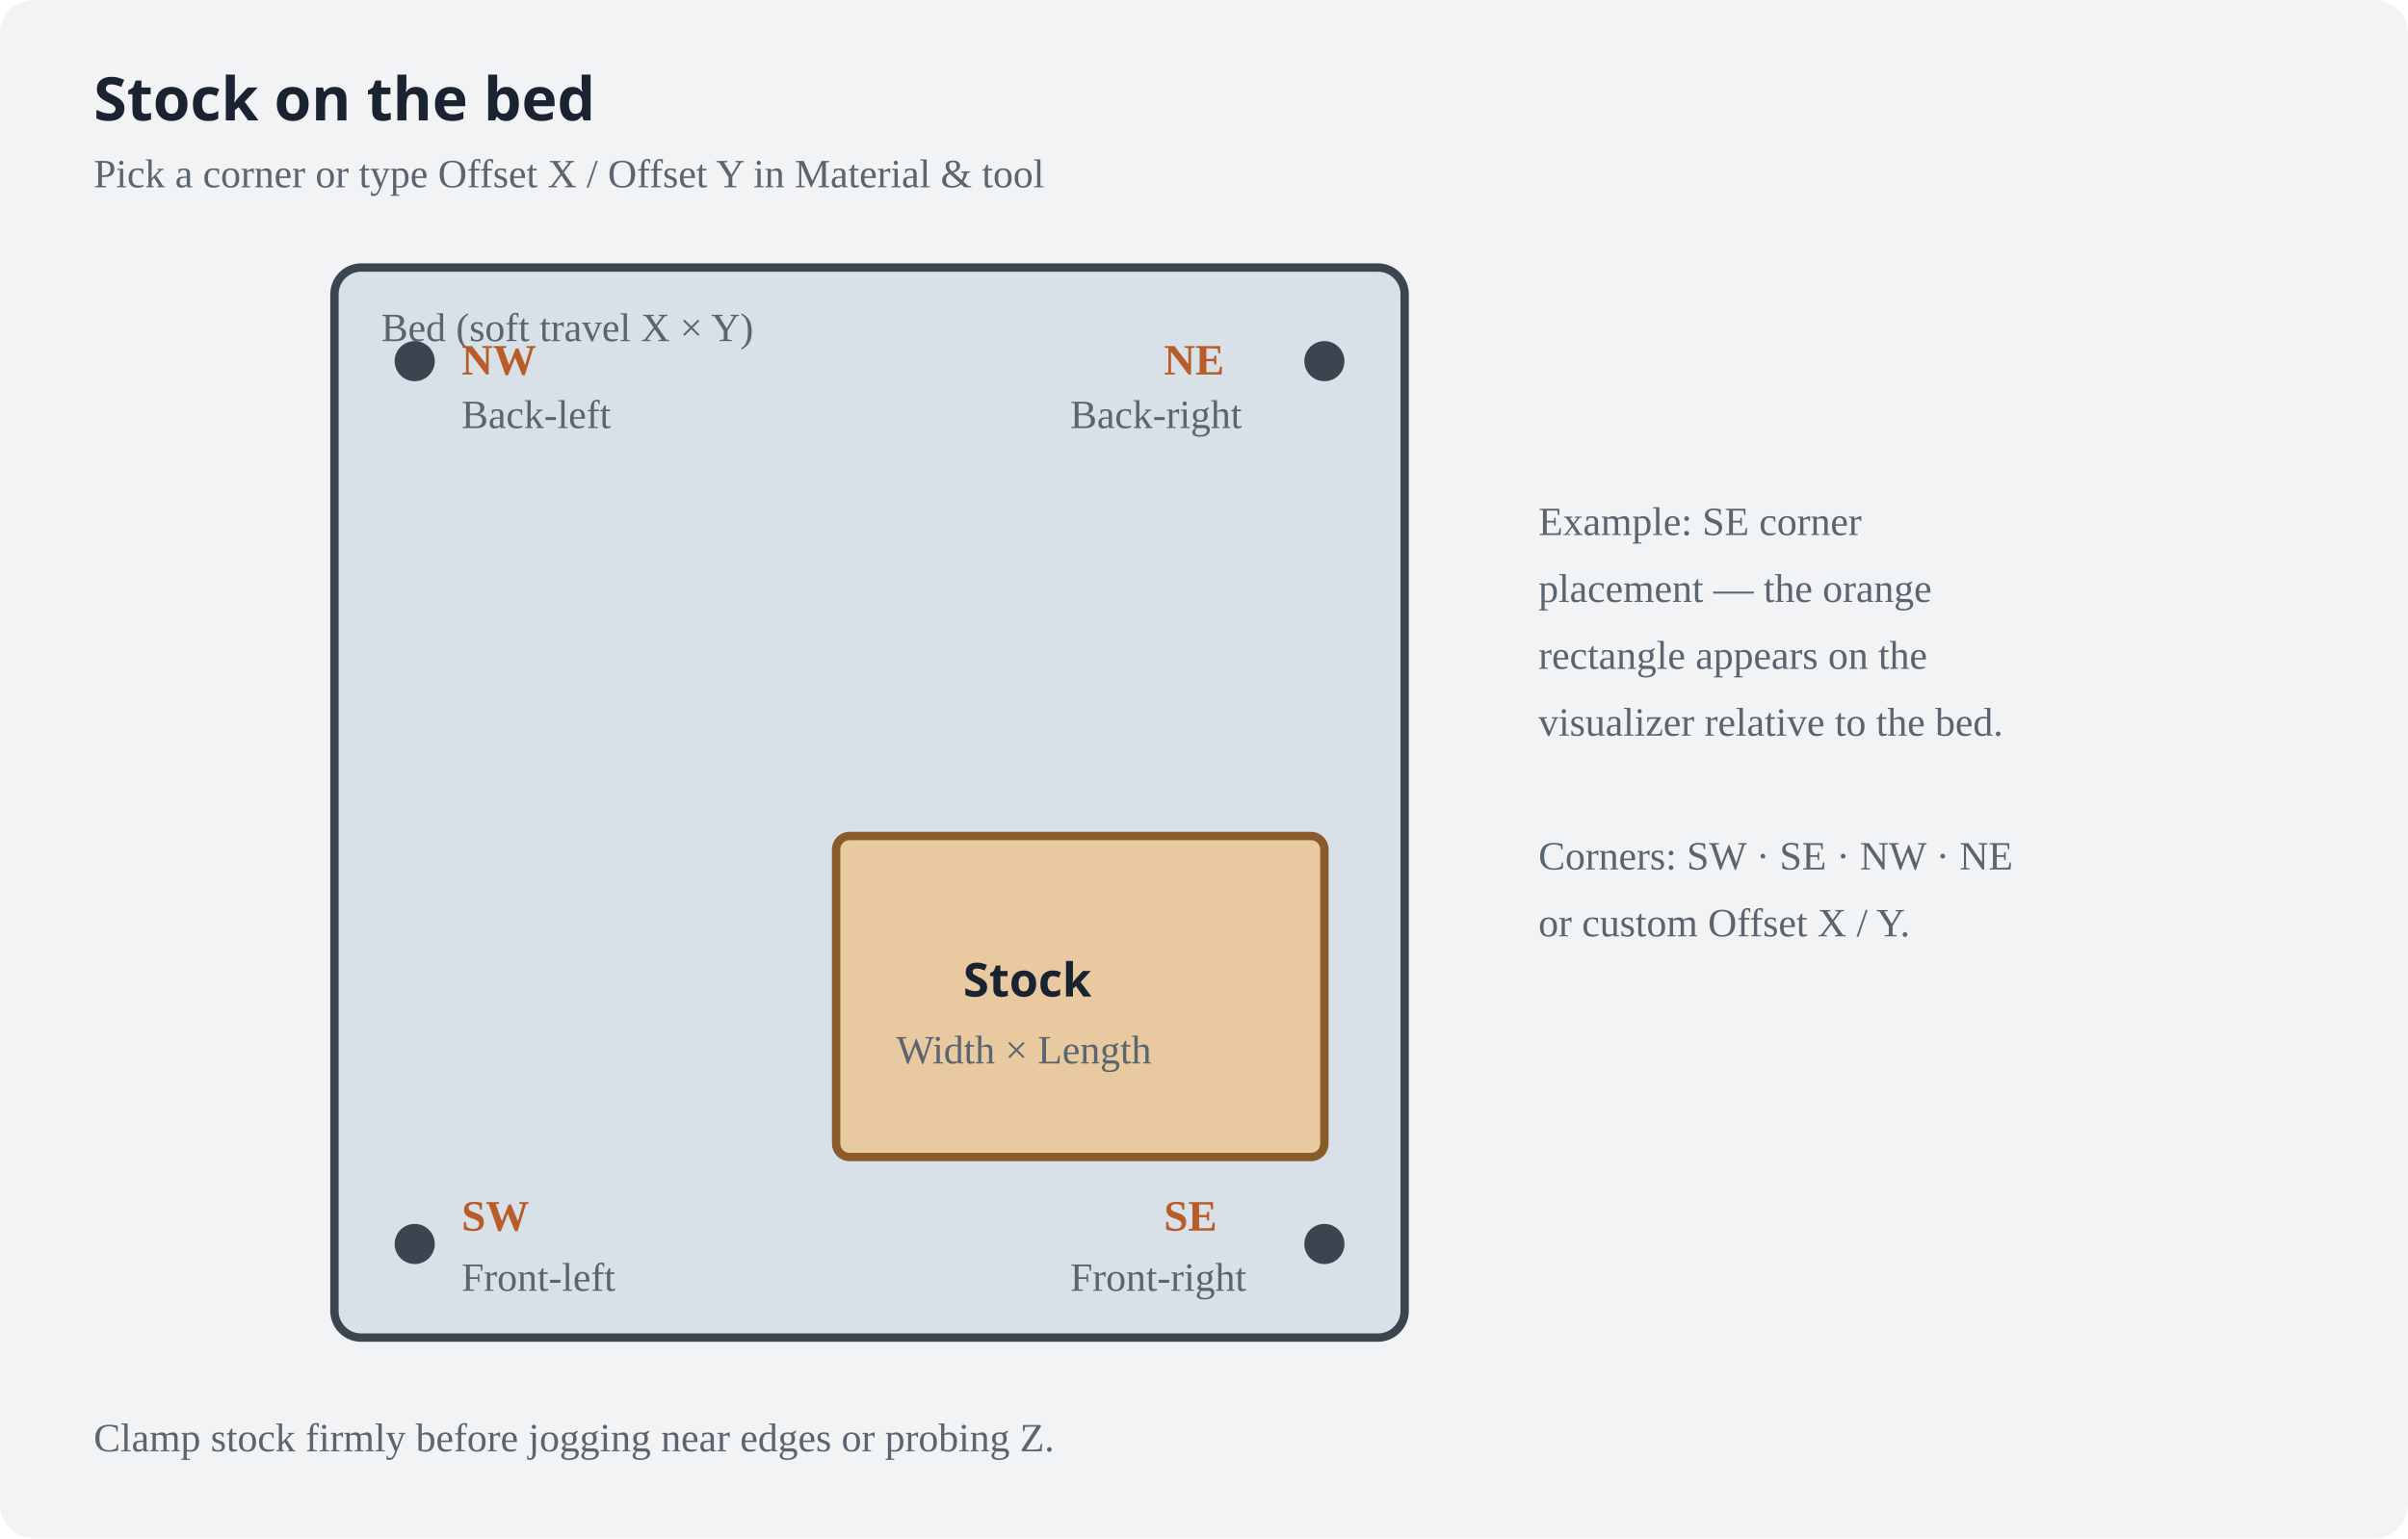
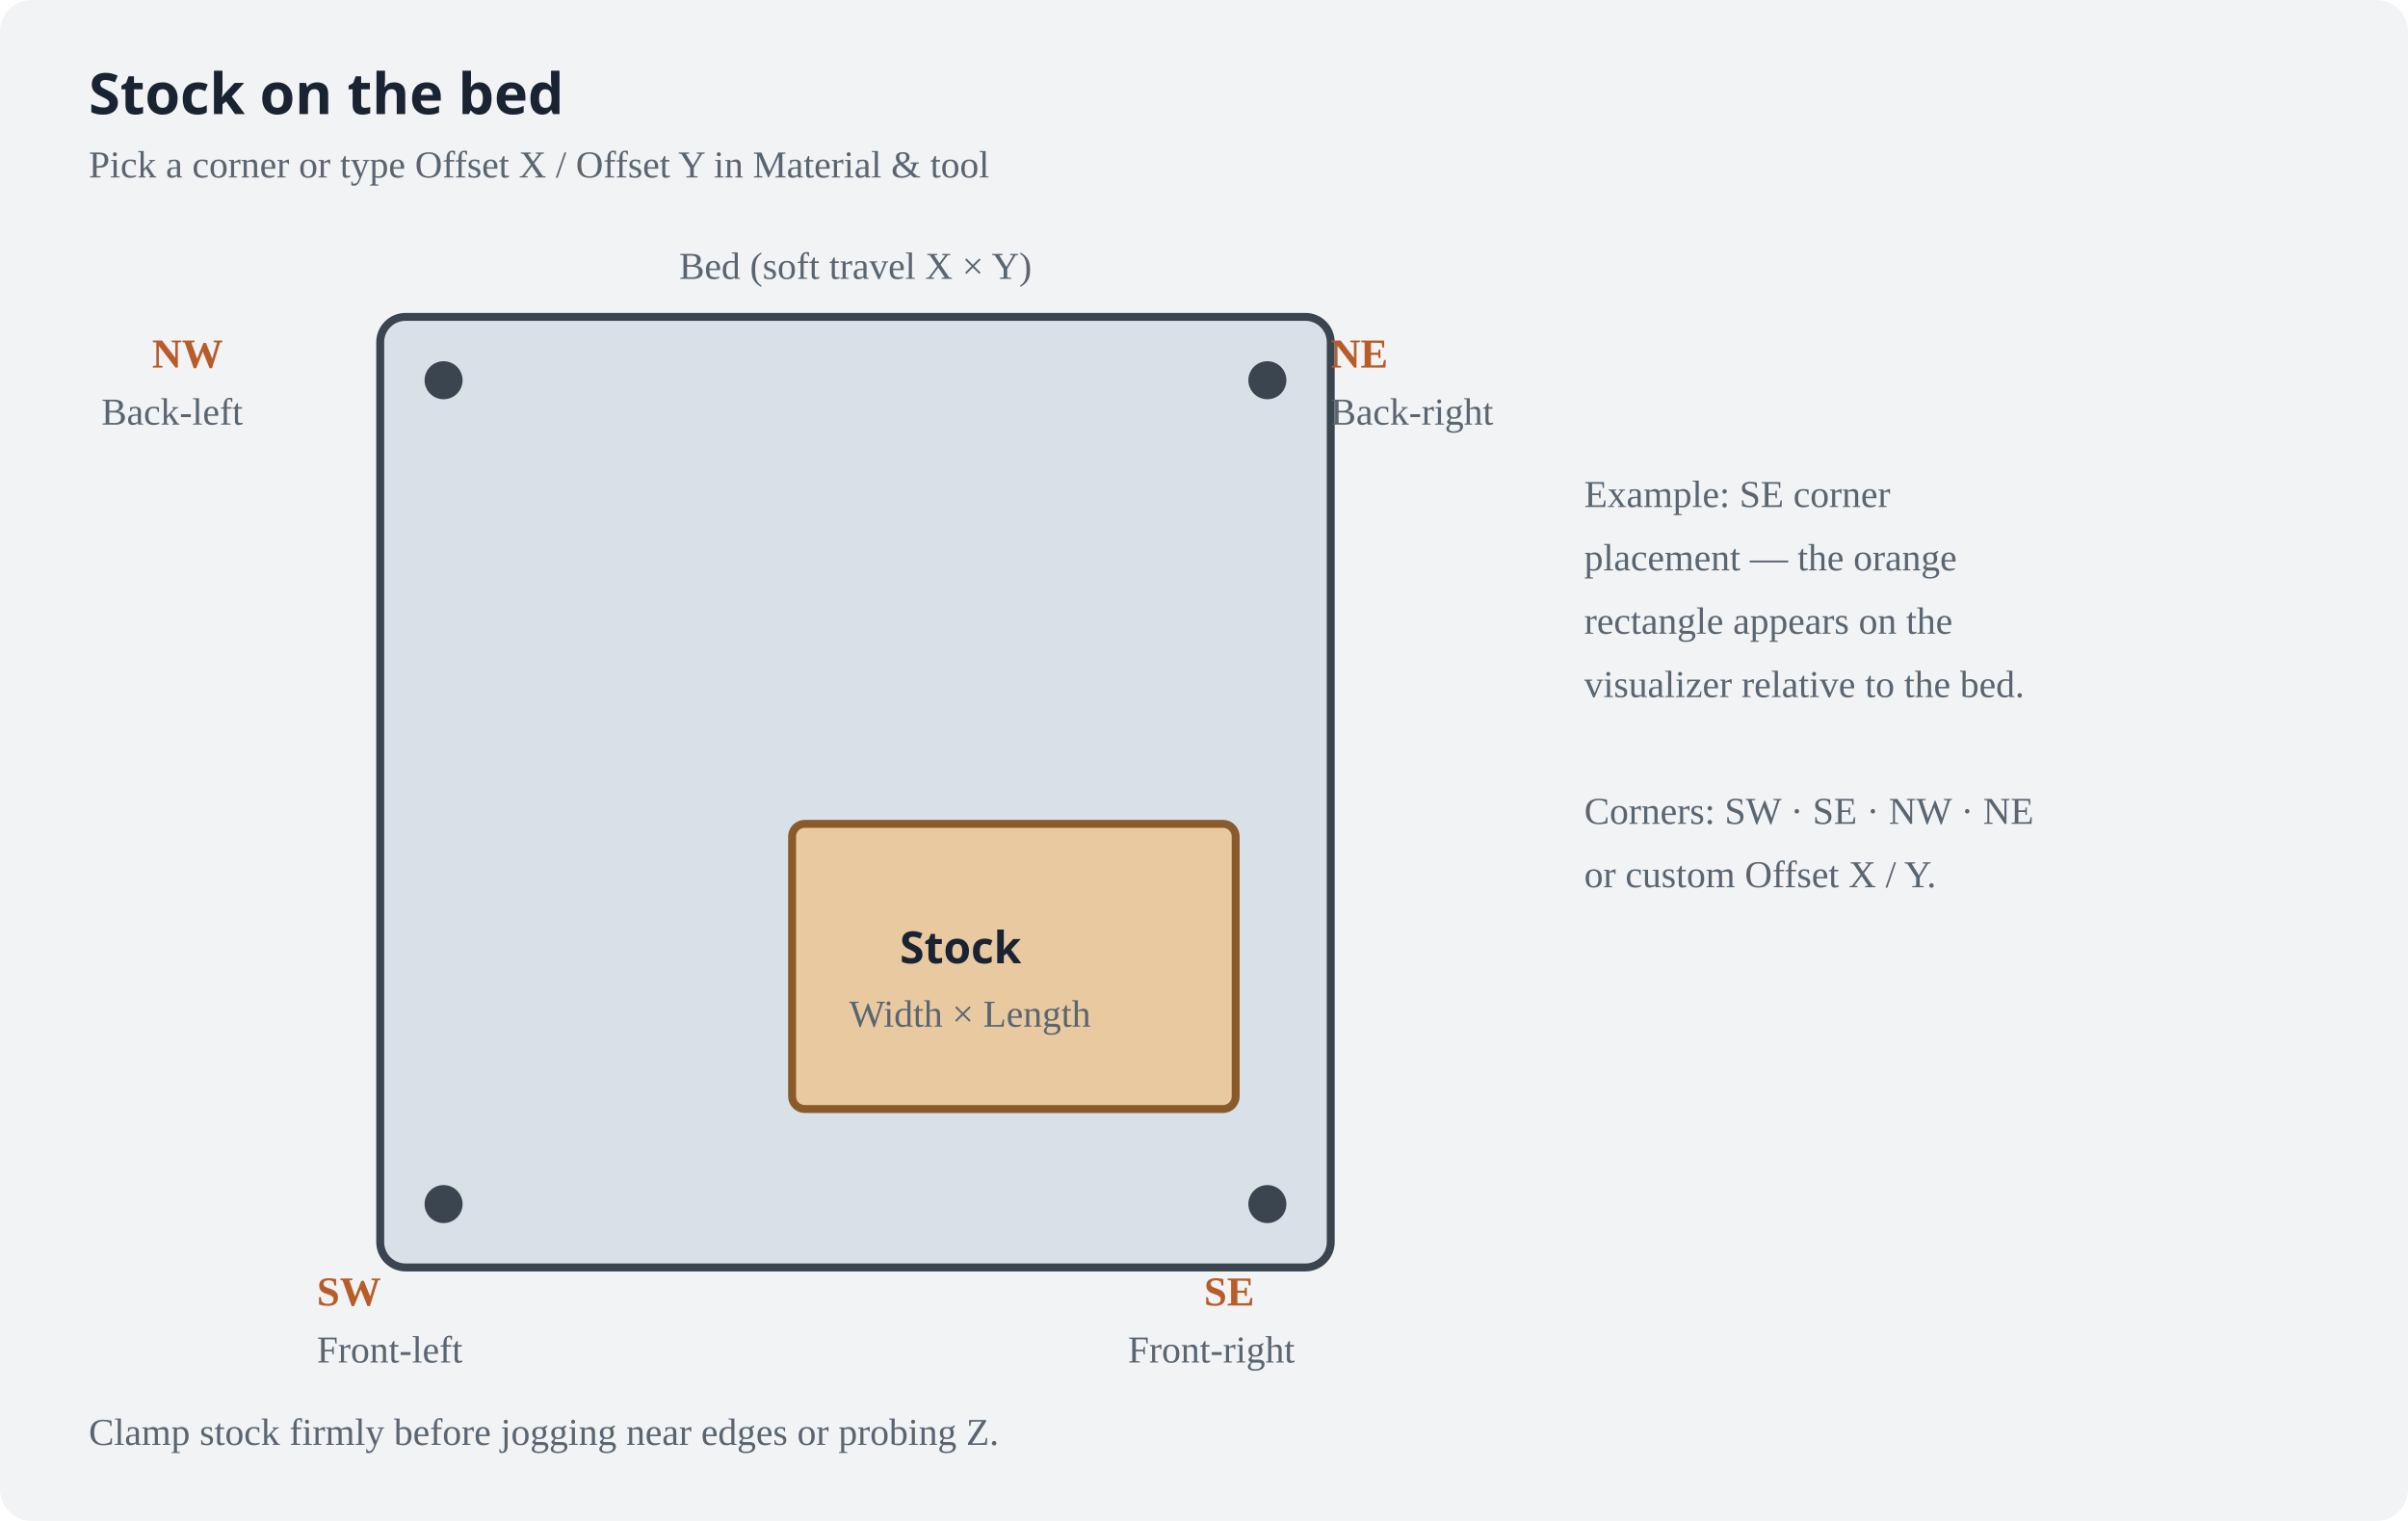
- <svg xmlns="http://www.w3.org/2000/svg" viewBox="0 0 720 460" role="img" aria-labelledby="t d">
+ <svg xmlns="http://www.w3.org/2000/svg" viewBox="0 0 760 480" role="img" aria-labelledby="t d">
  <defs>
    <style>
      .bg { fill: #f1f3f5; }
      .bed { fill: #d8e0e8; stroke: #3a4550; stroke-width: 2.5; }
      .stock { fill: #e8c9a0; stroke: #8a5a2b; stroke-width: 2.5; }
      .lab { font-family: system-ui, "Segoe UI", sans-serif; fill: #1a2332; font-size: 14px; }
      .title { font-size: 18px; font-weight: 700; }
      .corner { font-size: 13px; font-weight: 700; fill: #b85c2a; }
      .tiny { font-size: 12px; fill: #5a6570; }
      .dot { fill: #3a4550; }
    </style>
  </defs>
-   <rect class="bg" width="720" height="460" rx="10" />
+   <rect class="bg" width="760" height="480" rx="10" />
  <text class="lab title" x="28" y="36">Stock on the bed</text>
  <text class="tiny" x="28" y="56">Pick a corner or type Offset X / Offset Y in Material &amp; tool</text>
-   <rect class="bed" x="100" y="80" width="320" height="320" rx="8" />
-   <text class="tiny" x="114" y="102">Bed (soft travel X × Y)</text>
-   <circle class="dot" cx="124" cy="372" r="6" />
-   <text class="corner" x="138" y="368">SW</text>
-   <text class="tiny" x="138" y="386">Front-left</text>
-   <circle class="dot" cx="396" cy="372" r="6" />
-   <text class="corner" x="348" y="368">SE</text>
-   <text class="tiny" x="320" y="386">Front-right</text>
-   <circle class="dot" cx="124" cy="108" r="6" />
-   <text class="corner" x="138" y="112">NW</text>
-   <text class="tiny" x="138" y="128">Back-left</text>
-   <circle class="dot" cx="396" cy="108" r="6" />
-   <text class="corner" x="348" y="112">NE</text>
-   <text class="tiny" x="320" y="128">Back-right</text>
-   <rect class="stock" x="250" y="250" width="146" height="96" rx="4" />
-   <text class="lab" x="288" y="298" font-weight="700">Stock</text>
-   <text class="tiny" x="268" y="318">Width × Length</text>
-   <text class="tiny" x="460" y="160">Example: SE corner</text>
-   <text class="tiny" x="460" y="180">placement — the orange</text>
-   <text class="tiny" x="460" y="200">rectangle appears on the</text>
-   <text class="tiny" x="460" y="220">visualizer relative to the bed.</text>
-   <text class="tiny" x="460" y="260">Corners: SW · SE · NW · NE</text>
-   <text class="tiny" x="460" y="280">or custom Offset X / Y.</text>
-   <text class="tiny" x="28" y="434">Clamp stock firmly before jogging near edges or probing Z.</text>
+   <rect class="bed" x="120" y="100" width="300" height="300" rx="8" />
+   <text class="tiny" x="270" y="88" text-anchor="middle">Bed (soft travel X × Y)</text>
+   <circle class="dot" cx="140" cy="380" r="6" />
+   <text class="corner" x="100" y="412">SW</text>
+   <text class="tiny" x="100" y="430">Front-left</text>
+   <circle class="dot" cx="400" cy="380" r="6" />
+   <text class="corner" x="380" y="412">SE</text>
+   <text class="tiny" x="356" y="430">Front-right</text>
+   <circle class="dot" cx="140" cy="120" r="6" />
+   <text class="corner" x="48" y="116">NW</text>
+   <text class="tiny" x="32" y="134">Back-left</text>
+   <circle class="dot" cx="400" cy="120" r="6" />
+   <text class="corner" x="420" y="116">NE</text>
+   <text class="tiny" x="420" y="134">Back-right</text>
+   <rect class="stock" x="250" y="260" width="140" height="90" rx="4" />
+   <text class="lab" x="284" y="304" font-weight="700">Stock</text>
+   <text class="tiny" x="268" y="324">Width × Length</text>
+   <text class="tiny" x="500" y="160">Example: SE corner</text>
+   <text class="tiny" x="500" y="180">placement — the orange</text>
+   <text class="tiny" x="500" y="200">rectangle appears on the</text>
+   <text class="tiny" x="500" y="220">visualizer relative to the bed.</text>
+   <text class="tiny" x="500" y="260">Corners: SW · SE · NW · NE</text>
+   <text class="tiny" x="500" y="280">or custom Offset X / Y.</text>
+   <text class="tiny" x="28" y="456">Clamp stock firmly before jogging near edges or probing Z.</text>
</svg>
